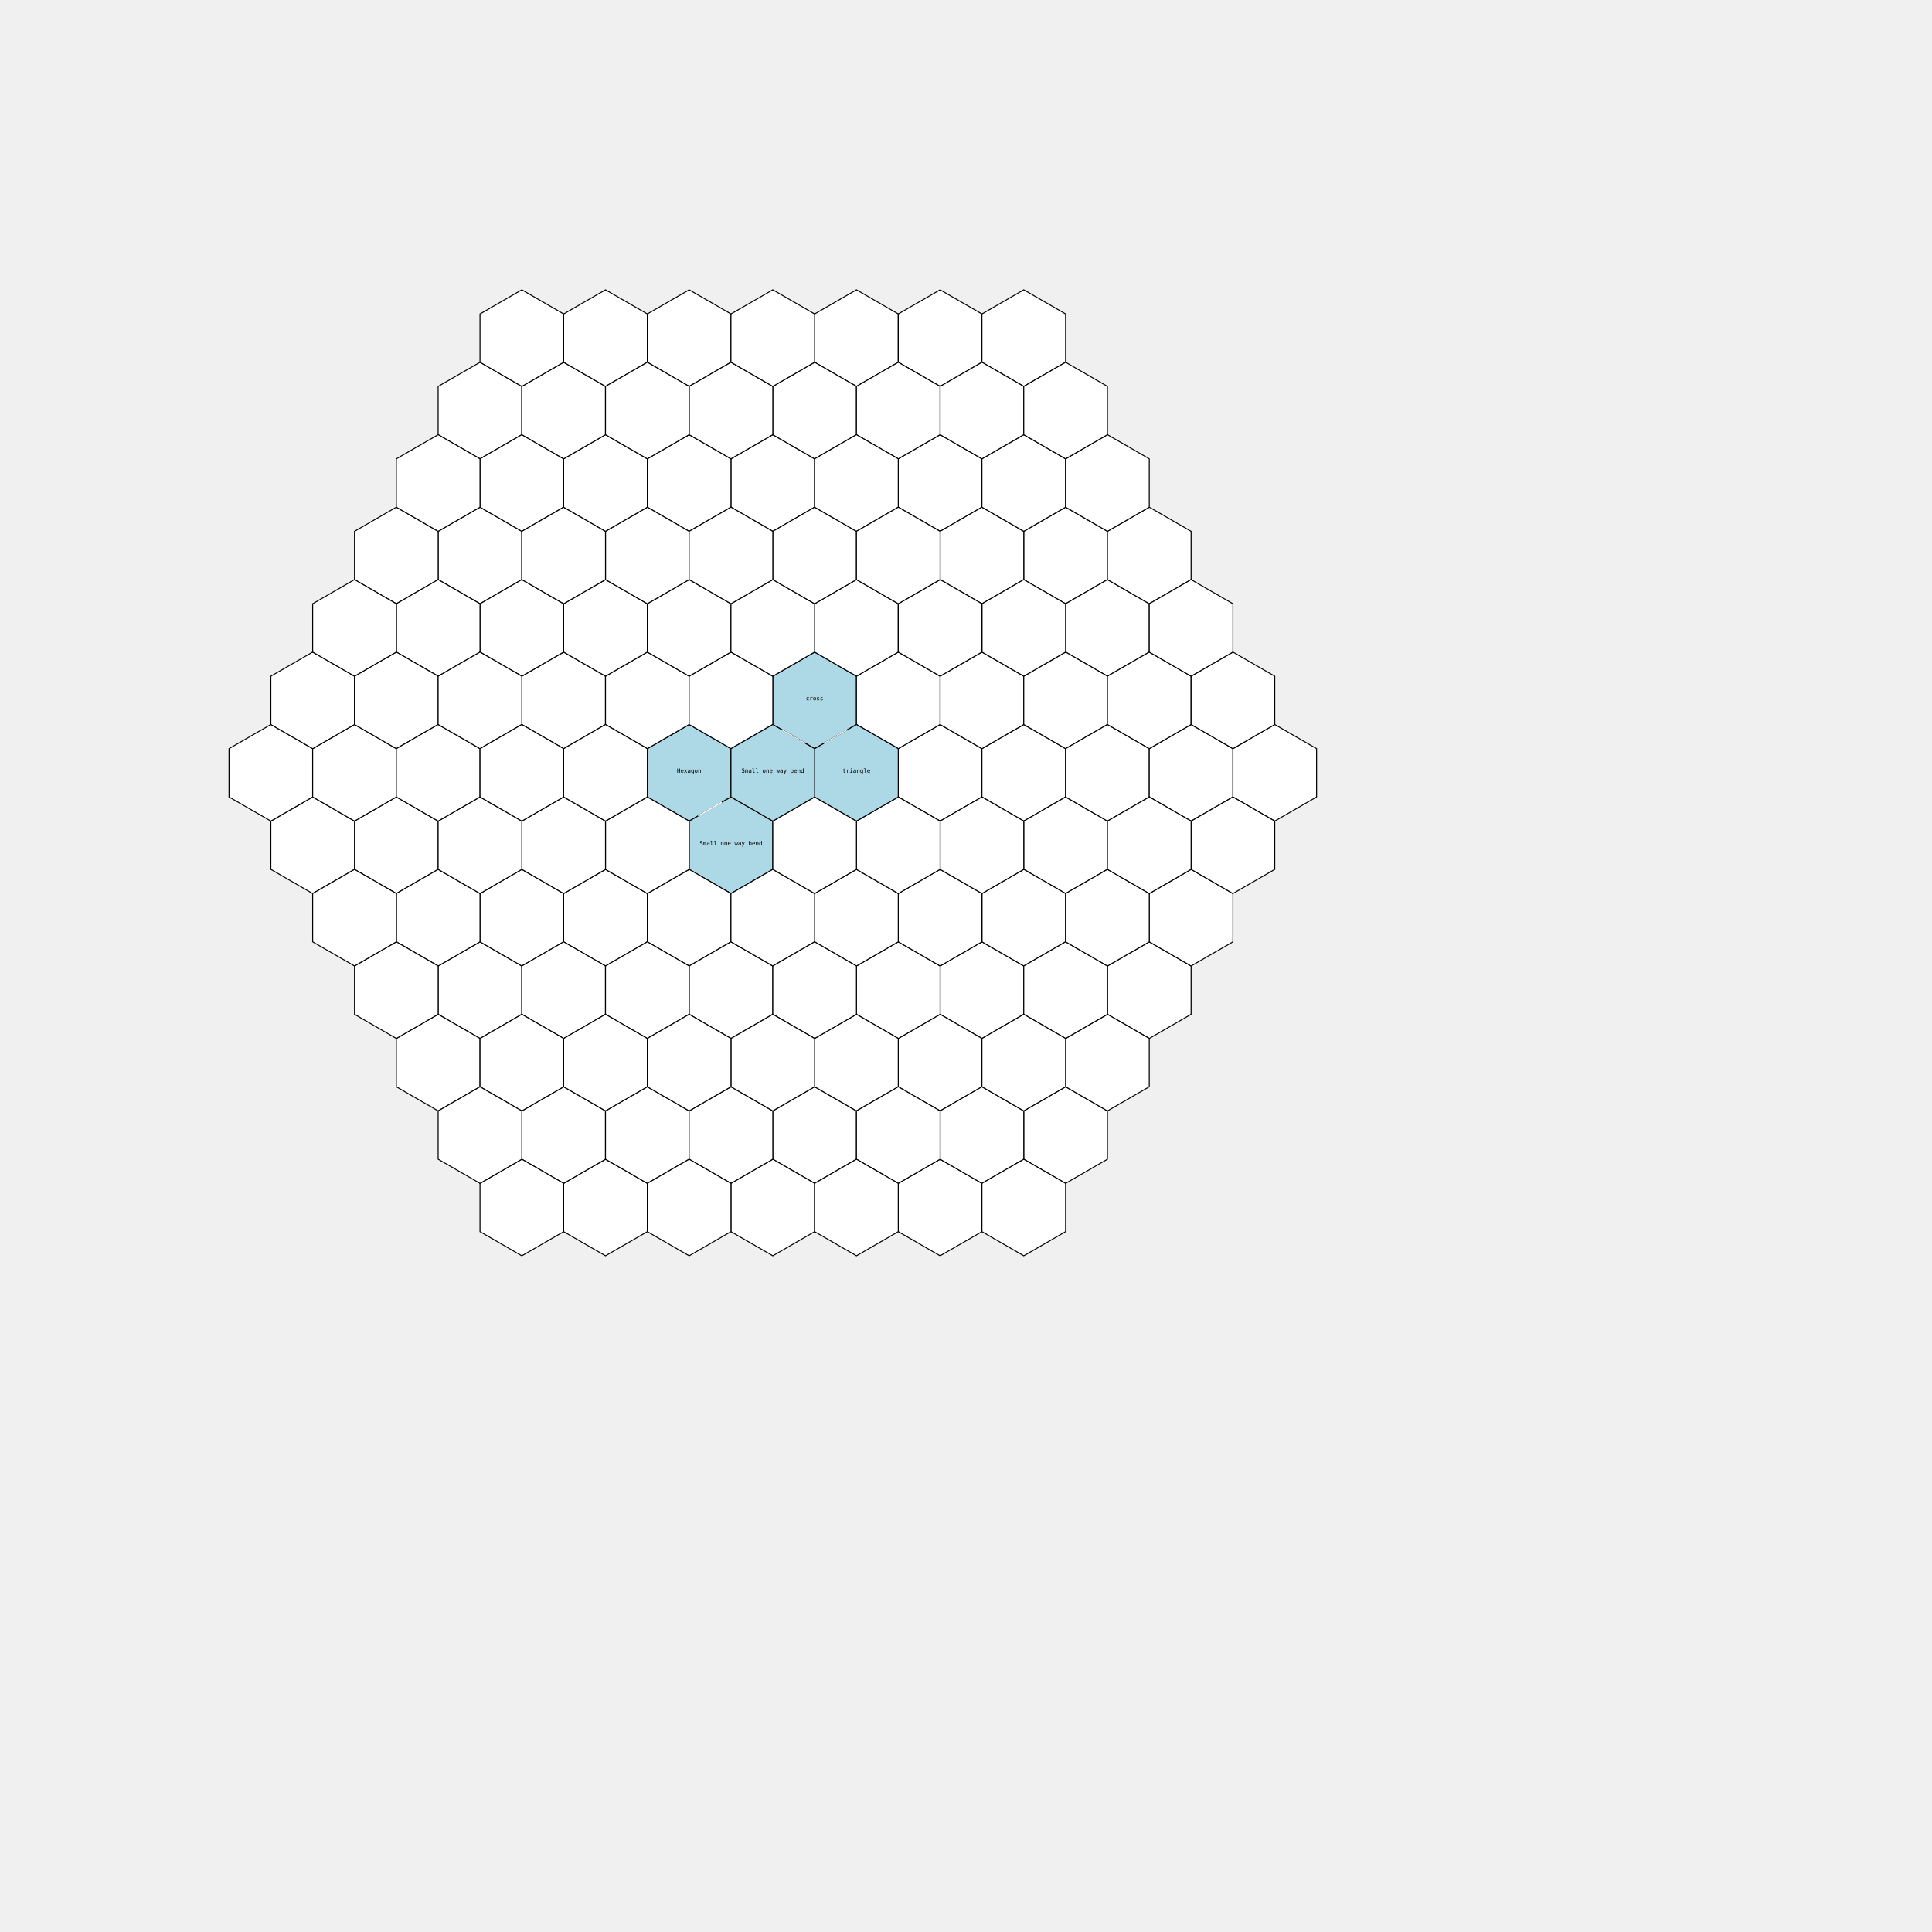
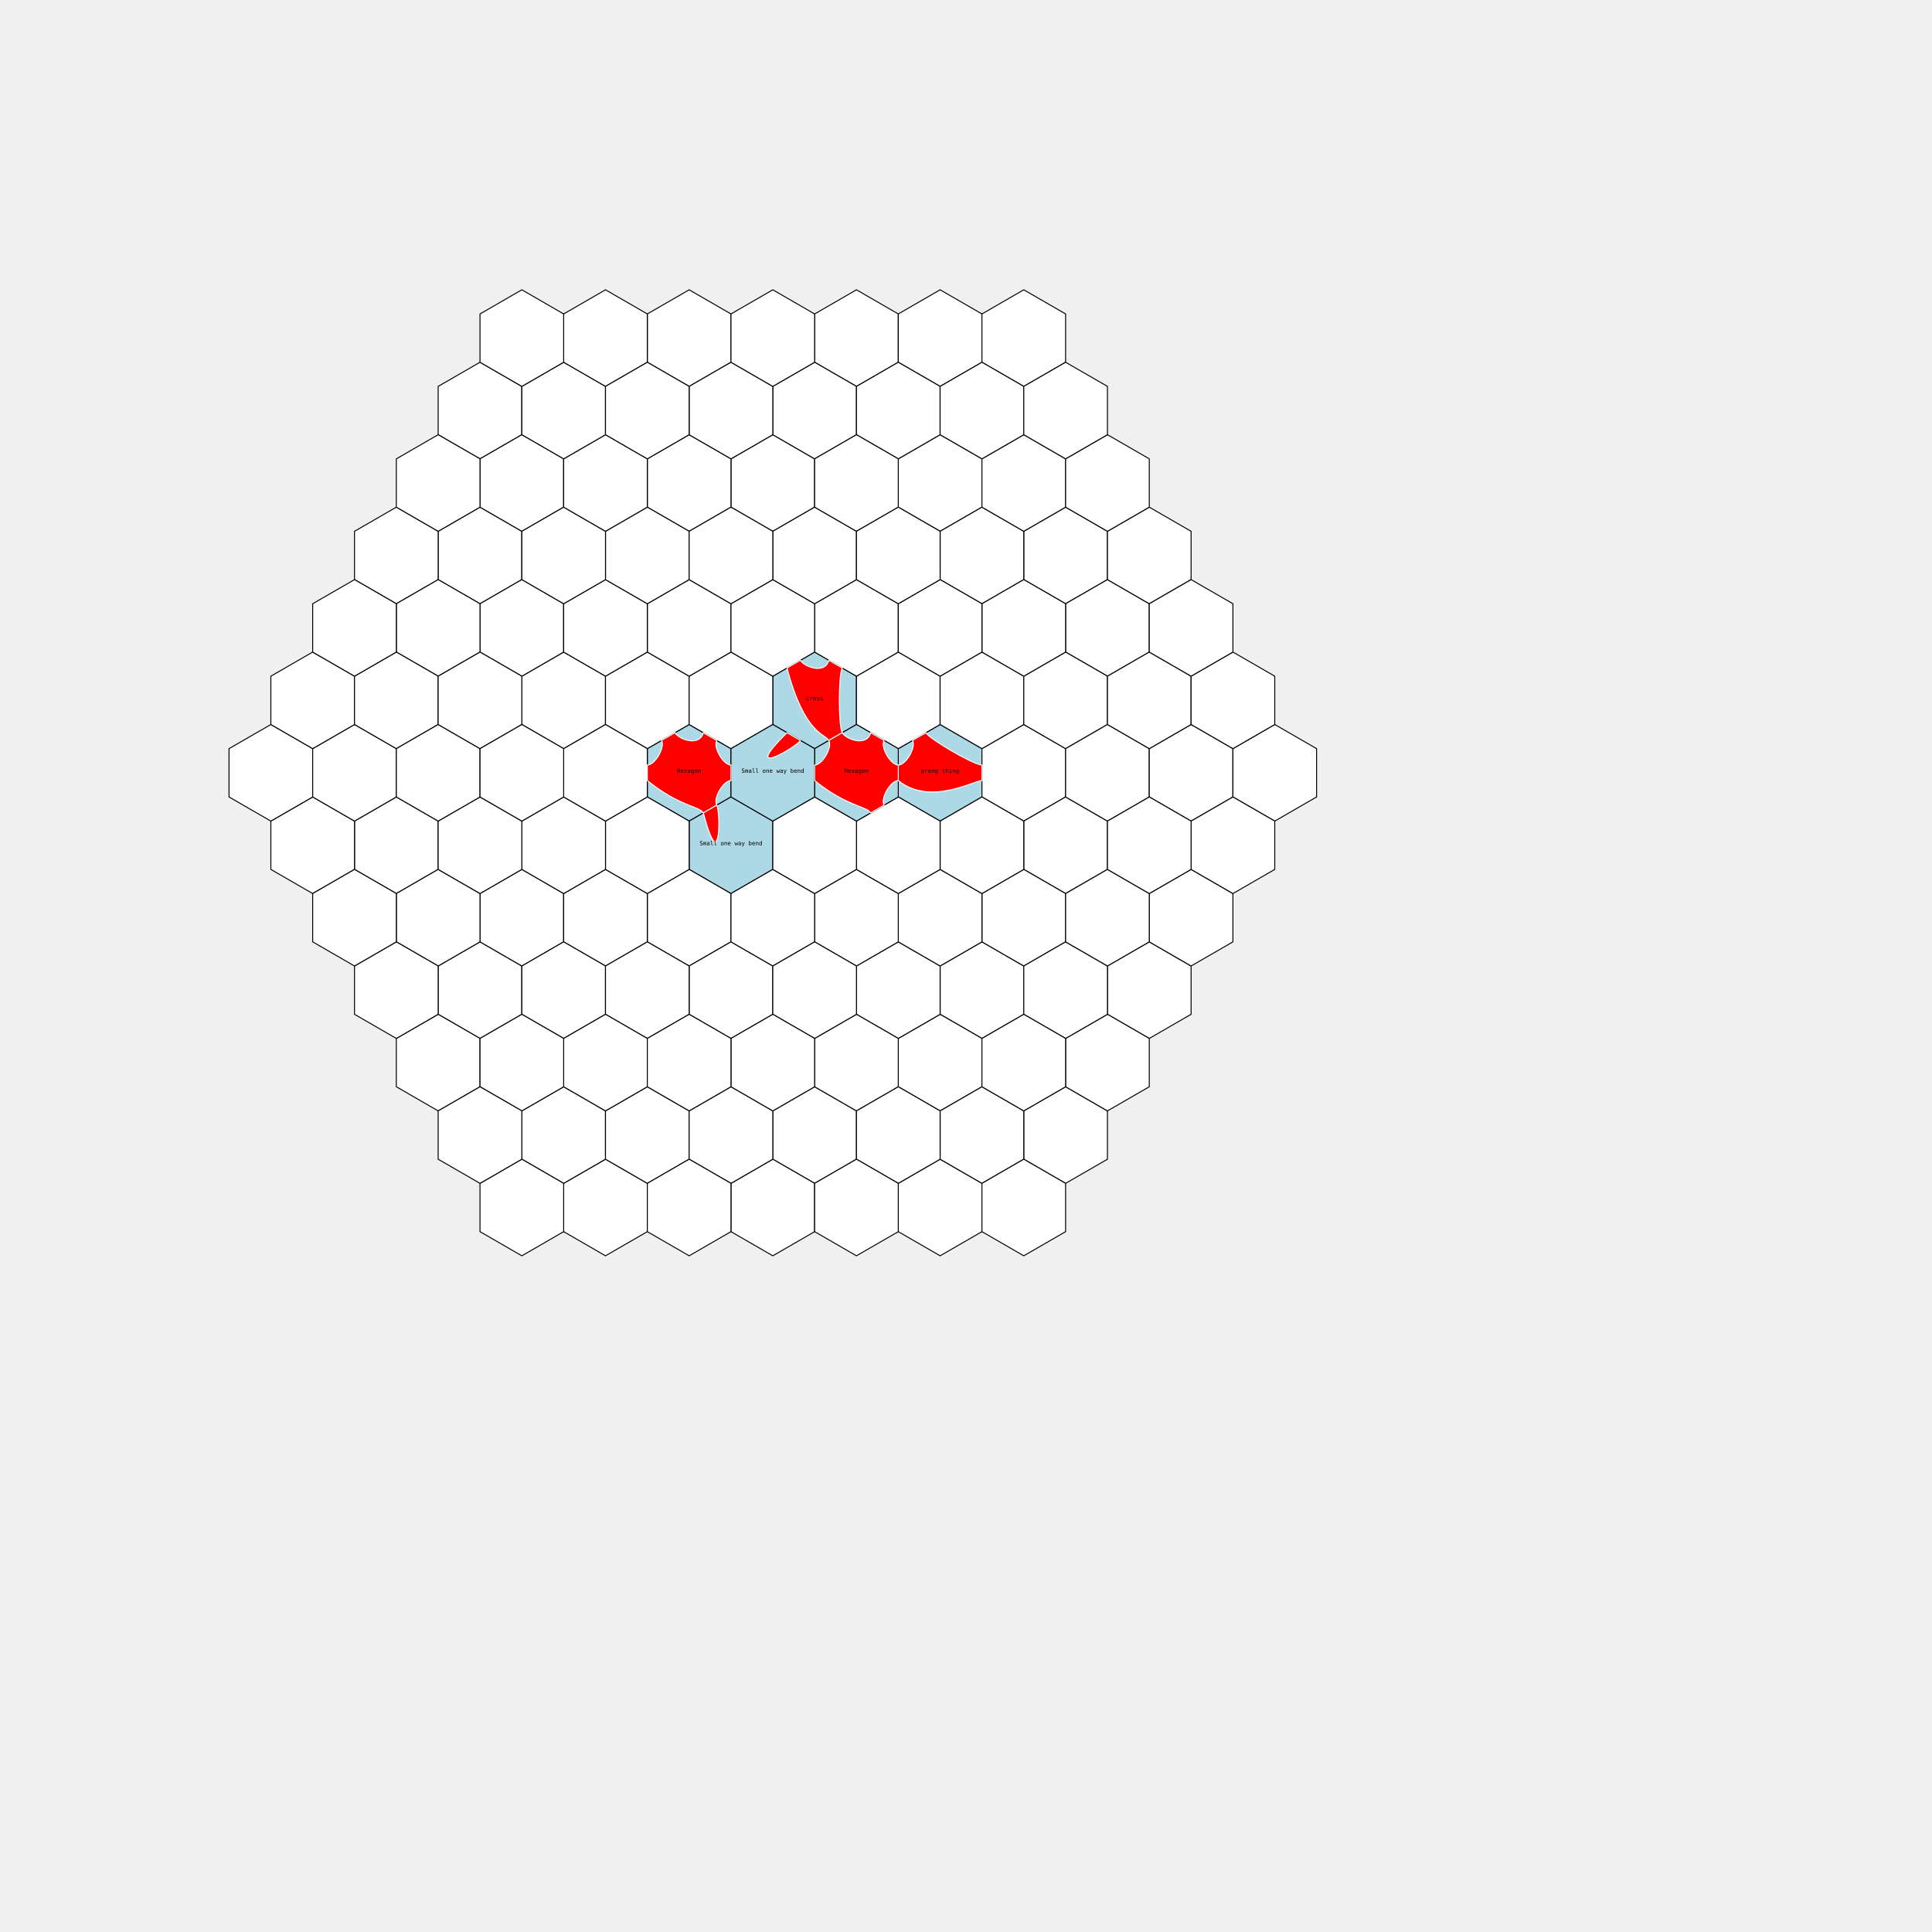
<svg xmlns="http://www.w3.org/2000/svg" width="1000px" height="1000px">
  <defs>
    <style type="text/css">
      path.white {
        fill: white;
        stroke: black;
        stroke-width: 0.5
      }

      path.shape-removed {
        fill: #FF5050;
        stroke: black;
        stroke-width: 0.5;
      }
      
      path.shape-new {
        fill: greenyellow;
        stroke: black;
        stroke-width: 0.5;
      }    

      path.blue {
        fill: lightblue;
        stroke: black;
        stroke-width: 0.5;
      }      
      
      path.shape {
        fill: red;
        stroke: white;
        stroke-width: 0.5;
      }      
      
      text {
        font-family: Monospace;
        fill: black;
        text-anchor: middle;
      }
      
    </style>
  </defs>
  <g transform="translate(400, 400) rotate(0)">
    <g id="MainLayer">
      <path id="Hexagon (7, 3)" class="white" d="M 151.55, -87.50 L 173.21, -100.00 L 173.21, -125.00 L 151.55, -137.50 L 129.90, -125.00 L 129.90, -100.00 z" />
      <path id="Hexagon (4, 4)" class="white" d="M 86.60, -125.00 L 108.25, -137.50 L 108.25, -162.50 L 86.60, -175.00 L 64.95, -162.50 L 64.95, -137.50 z" />
      <path id="Hexagon (-2, 0)" class="blue" d="M -43.30, 25.00 L -21.65, 12.50 L -21.65, -12.50 L -43.30, -25.00 L -64.95, -12.50 L -64.95, 12.50 z" />
      <path id="Hexagon (-7, -3)" class="white" d="M -151.55, 137.50 L -129.90, 125.00 L -129.90, 100.00 L -151.55, 87.50 L -173.21, 100.00 L -173.21, 125.00 z" />
      <path id="Hexagon (1, -5)" class="white" d="M 21.65, 212.50 L 43.30, 200.00 L 43.30, 175.00 L 21.65, 162.50 L 0.00, 175.00 L 0.00, 200.00 z" />
      <path id="Hexagon (-4, -6)" class="white" d="M -86.60, 250.00 L -64.95, 237.50 L -64.95, 212.50 L -86.60, 200.00 L -108.25, 212.50 L -108.25, 237.50 z" />
-       <path id="Hexagon (4, 0)" class="white" d="M 86.60, 25.00 L 108.25, 12.50 L 108.25, -12.50 L 86.60, -25.00 L 64.95, -12.50 L 64.95, 12.50 z" />
+       <path id="Hexagon (4, 0)" class="blue" d="M 86.60, 25.00 L 108.25, 12.50 L 108.25, -12.50 L 86.60, -25.00 L 64.95, -12.50 L 64.95, 12.50 z" />
      <path id="Hexagon (-9, -1)" class="white" d="M -194.86, 62.50 L -173.21, 50.00 L -173.21, 25.00 L -194.86, 12.50 L -216.51, 25.00 L -216.51, 50.00 z" />
      <path id="Hexagon (-5, 1)" class="white" d="M -108.25, -12.50 L -86.60, -25.00 L -86.60, -50.00 L -108.25, -62.50 L -129.90, -50.00 L -129.90, -25.00 z" />
      <path id="Hexagon (-5, -5)" class="white" d="M -108.25, 212.50 L -86.60, 200.00 L -86.60, 175.00 L -108.25, 162.50 L -129.90, 175.00 L -129.90, 200.00 z" />
      <path id="Hexagon (-8, -4)" class="white" d="M -173.21, 175.00 L -151.55, 162.50 L -151.55, 137.50 L -173.21, 125.00 L -194.86, 137.50 L -194.86, 162.50 z" />
      <path id="Hexagon (5, -3)" class="white" d="M 108.25, 137.50 L 129.90, 125.00 L 129.90, 100.00 L 108.25, 87.50 L 86.60, 100.00 L 86.60, 125.00 z" />
      <path id="Hexagon (0, 4)" class="white" d="M 0.00, -125.00 L 21.65, -137.50 L 21.65, -162.50 L 0.00, -175.00 L -21.65, -162.50 L -21.65, -137.50 z" />
      <path id="Hexagon (5, 3)" class="white" d="M 108.25, -87.50 L 129.90, -100.00 L 129.90, -125.00 L 108.25, -137.50 L 86.60, -125.00 L 86.60, -100.00 z" />
      <path id="Hexagon (1, 1)" class="blue" d="M 21.65, -12.50 L 43.30, -25.00 L 43.30, -50.00 L 21.65, -62.50 L 0.00, -50.00 L 0.00, -25.00 z" />
      <path id="Hexagon (-2, 6)" class="white" d="M -43.30, -200.00 L -21.65, -212.50 L -21.65, -237.50 L -43.30, -250.00 L -64.95, -237.50 L -64.95, -212.50 z" />
      <path id="Hexagon (2, 6)" class="white" d="M 43.30, -200.00 L 64.95, -212.50 L 64.95, -237.50 L 43.30, -250.00 L 21.65, -237.50 L 21.65, -212.50 z" />
      <path id="Hexagon (8, 2)" class="white" d="M 173.21, -50.00 L 194.86, -62.50 L 194.86, -87.50 L 173.21, -100.00 L 151.55, -87.50 L 151.55, -62.50 z" />
      <path id="Hexagon (-1, -1)" class="blue" d="M -21.65, 62.50 L 0.00, 50.00 L 0.00, 25.00 L -21.65, 12.50 L -43.30, 25.00 L -43.30, 50.00 z" />
      <path id="Hexagon (6, 0)" class="white" d="M 129.90, 25.00 L 151.55, 12.50 L 151.55, -12.50 L 129.90, -25.00 L 108.25, -12.50 L 108.25, 12.50 z" />
      <path id="Hexagon (-11, -1)" class="white" d="M -238.16, 62.50 L -216.51, 50.00 L -216.51, 25.00 L -238.16, 12.50 L -259.81, 25.00 L -259.81, 50.00 z" />
      <path id="Hexagon (-3, 1)" class="white" d="M -64.95, -12.50 L -43.30, -25.00 L -43.30, -50.00 L -64.95, -62.50 L -86.60, -50.00 L -86.60, -25.00 z" />
      <path id="Hexagon (4, -4)" class="white" d="M 86.60, 175.00 L 108.25, 162.50 L 108.25, 137.50 L 86.60, 125.00 L 64.95, 137.50 L 64.95, 162.50 z" />
      <path id="Hexagon (9, 3)" class="white" d="M 194.86, -87.50 L 216.51, -100.00 L 216.51, -125.00 L 194.86, -137.50 L 173.21, -125.00 L 173.21, -100.00 z" />
      <path id="Hexagon (-7, 3)" class="white" d="M -151.55, -87.50 L -129.90, -100.00 L -129.90, -125.00 L -151.55, -137.50 L -173.21, -125.00 L -173.21, -100.00 z" />
      <path id="Hexagon (4, -6)" class="white" d="M 86.60, 250.00 L 108.25, 237.50 L 108.25, 212.50 L 86.60, 200.00 L 64.95, 212.50 L 64.95, 237.50 z" />
      <path id="Hexagon (-7, 5)" class="white" d="M -151.55, -162.50 L -129.90, -175.00 L -129.90, -200.00 L -151.55, -212.50 L -173.21, -200.00 L -173.21, -175.00 z" />
      <path id="Hexagon (3, 1)" class="white" d="M 64.95, -12.50 L 86.60, -25.00 L 86.60, -50.00 L 64.95, -62.50 L 43.30, -50.00 L 43.30, -25.00 z" />
      <path id="Hexagon (-2, -2)" class="white" d="M -43.30, 100.00 L -21.65, 87.50 L -21.65, 62.50 L -43.30, 50.00 L -64.95, 62.50 L -64.95, 87.50 z" />
      <path id="Hexagon (-6, 2)" class="white" d="M -129.90, -50.00 L -108.25, -62.50 L -108.25, -87.50 L -129.90, -100.00 L -151.55, -87.50 L -151.55, -62.50 z" />
      <path id="Hexagon (9, -3)" class="white" d="M 194.86, 137.50 L 216.51, 125.00 L 216.51, 100.00 L 194.86, 87.50 L 173.21, 100.00 L 173.21, 125.00 z" />
      <path id="Hexagon (-6, -2)" class="white" d="M -129.90, 100.00 L -108.25, 87.50 L -108.25, 62.50 L -129.90, 50.00 L -151.55, 62.50 L -151.55, 87.50 z" />
      <path id="Hexagon (7, -5)" class="white" d="M 151.55, 212.50 L 173.21, 200.00 L 173.21, 175.00 L 151.55, 162.50 L 129.90, 175.00 L 129.90, 200.00 z" />
      <path id="Hexagon (-2, 4)" class="white" d="M -43.30, -125.00 L -21.65, -137.50 L -21.65, -162.50 L -43.30, -175.00 L -64.95, -162.50 L -64.95, -137.50 z" />
      <path id="Hexagon (0, -6)" class="white" d="M 0.00, 250.00 L 21.65, 237.50 L 21.65, 212.50 L 0.00, 200.00 L -21.65, 212.50 L -21.65, 237.50 z" />
      <path id="Hexagon (3, -3)" class="white" d="M 64.95, 137.50 L 86.60, 125.00 L 86.60, 100.00 L 64.95, 87.50 L 43.30, 100.00 L 43.30, 125.00 z" />
      <path id="Hexagon (-1, -3)" class="white" d="M -21.65, 137.50 L 0.00, 125.00 L 0.00, 100.00 L -21.65, 87.50 L -43.30, 100.00 L -43.30, 125.00 z" />
      <path id="Hexagon (-12, 0)" class="white" d="M -259.81, 25.00 L -238.16, 12.50 L -238.16, -12.50 L -259.81, -25.00 L -281.46, -12.50 L -281.46, 12.50 z" />
      <path id="Hexagon (7, -1)" class="white" d="M 151.55, 62.50 L 173.21, 50.00 L 173.21, 25.00 L 151.55, 12.50 L 129.90, 25.00 L 129.90, 50.00 z" />
      <path id="Hexagon (5, -5)" class="white" d="M 108.25, 212.50 L 129.90, 200.00 L 129.90, 175.00 L 108.25, 162.50 L 86.60, 175.00 L 86.60, 200.00 z" />
      <path id="Hexagon (5, 1)" class="white" d="M 108.25, -12.50 L 129.90, -25.00 L 129.90, -50.00 L 108.25, -62.50 L 86.60, -50.00 L 86.60, -25.00 z" />
      <path id="Hexagon (6, -2)" class="white" d="M 129.90, 100.00 L 151.55, 87.50 L 151.55, 62.50 L 129.90, 50.00 L 108.25, 62.50 L 108.25, 87.50 z" />
      <path id="Hexagon (4, -2)" class="white" d="M 86.60, 100.00 L 108.25, 87.50 L 108.25, 62.50 L 86.60, 50.00 L 64.95, 62.50 L 64.95, 87.50 z" />
      <path id="Hexagon (-1, 1)" class="white" d="M -21.65, -12.50 L 0.00, -25.00 L 0.00, -50.00 L -21.65, -62.50 L -43.30, -50.00 L -43.30, -25.00 z" />
      <path id="Hexagon (-9, 3)" class="white" d="M -194.86, -87.50 L -173.21, -100.00 L -173.21, -125.00 L -194.86, -137.50 L -216.51, -125.00 L -216.51, -100.00 z" />
      <path id="Hexagon (8, -4)" class="white" d="M 173.21, 175.00 L 194.86, 162.50 L 194.86, 137.50 L 173.21, 125.00 L 151.55, 137.50 L 151.55, 162.50 z" />
      <path id="Hexagon (1, 5)" class="white" d="M 21.65, -162.50 L 43.30, -175.00 L 43.30, -200.00 L 21.65, -212.50 L 0.00, -200.00 L 0.00, -175.00 z" />
      <path id="Hexagon (-8, 2)" class="white" d="M -173.21, -50.00 L -151.55, -62.50 L -151.55, -87.50 L -173.21, -100.00 L -194.86, -87.50 L -194.86, -62.50 z" />
      <path id="Hexagon (2, 2)" class="white" d="M 43.30, -50.00 L 64.95, -62.50 L 64.95, -87.50 L 43.30, -100.00 L 21.65, -87.50 L 21.65, -62.50 z" />
      <path id="Hexagon (7, -3)" class="white" d="M 151.55, 137.50 L 173.21, 125.00 L 173.21, 100.00 L 151.55, 87.50 L 129.90, 100.00 L 129.90, 125.00 z" />
      <path id="Hexagon (-10, 0)" class="white" d="M -216.51, 25.00 L -194.86, 12.50 L -194.86, -12.50 L -216.51, -25.00 L -238.16, -12.50 L -238.16, 12.50 z" />
      <path id="Hexagon (5, -1)" class="white" d="M 108.25, 62.50 L 129.90, 50.00 L 129.90, 25.00 L 108.25, 12.50 L 86.60, 25.00 L 86.60, 50.00 z" />
      <path id="Hexagon (6, 4)" class="white" d="M 129.90, -125.00 L 151.55, -137.50 L 151.55, -162.50 L 129.90, -175.00 L 108.25, -162.50 L 108.25, -137.50 z" />
      <path id="Hexagon (2, -2)" class="white" d="M 43.30, 100.00 L 64.95, 87.50 L 64.95, 62.50 L 43.30, 50.00 L 21.65, 62.50 L 21.65, 87.50 z" />
      <path id="Hexagon (7, 1)" class="white" d="M 151.55, -12.50 L 173.21, -25.00 L 173.21, -50.00 L 151.55, -62.50 L 129.90, -50.00 L 129.90, -25.00 z" />
      <path id="Hexagon (-2, 2)" class="white" d="M -43.30, -50.00 L -21.65, -62.50 L -21.65, -87.50 L -43.30, -100.00 L -64.95, -87.50 L -64.95, -62.50 z" />
      <path id="Hexagon (-3, -5)" class="white" d="M -64.95, 212.50 L -43.30, 200.00 L -43.30, 175.00 L -64.95, 162.50 L -86.60, 175.00 L -86.60, 200.00 z" />
      <path id="Hexagon (-1, -5)" class="white" d="M -21.65, 212.50 L 0.00, 200.00 L 0.00, 175.00 L -21.65, 162.50 L -43.30, 175.00 L -43.30, 200.00 z" />
      <path id="Hexagon (-4, -2)" class="white" d="M -86.60, 100.00 L -64.95, 87.50 L -64.95, 62.50 L -86.60, 50.00 L -108.25, 62.50 L -108.25, 87.50 z" />
      <path id="Hexagon (3, -1)" class="white" d="M 64.95, 62.50 L 86.60, 50.00 L 86.60, 25.00 L 64.95, 12.50 L 43.30, 25.00 L 43.30, 50.00 z" />
      <path id="Hexagon (0, -2)" class="white" d="M 0.00, 100.00 L 21.65, 87.50 L 21.65, 62.50 L 0.00, 50.00 L -21.65, 62.50 L -21.65, 87.50 z" />
      <path id="Hexagon (0, 2)" class="white" d="M 0.00, -50.00 L 21.65, -62.50 L 21.65, -87.50 L 0.00, -100.00 L -21.65, -87.50 L -21.65, -62.50 z" />
      <path id="Hexagon (1, 3)" class="white" d="M 21.65, -87.50 L 43.30, -100.00 L 43.30, -125.00 L 21.65, -137.50 L 0.00, -125.00 L 0.00, -100.00 z" />
      <path id="Hexagon (-3, -1)" class="white" d="M -64.95, 62.50 L -43.30, 50.00 L -43.30, 25.00 L -64.95, 12.50 L -86.60, 25.00 L -86.60, 50.00 z" />
      <path id="Hexagon (-11, 1)" class="white" d="M -238.16, -12.50 L -216.51, -25.00 L -216.51, -50.00 L -238.16, -62.50 L -259.81, -50.00 L -259.81, -25.00 z" />
      <path id="Hexagon (8, 0)" class="white" d="M 173.21, 25.00 L 194.86, 12.50 L 194.86, -12.50 L 173.21, -25.00 L 151.55, -12.50 L 151.55, 12.50 z" />
      <path id="Hexagon (4, 6)" class="white" d="M 86.60, -200.00 L 108.25, -212.50 L 108.25, -237.50 L 86.60, -250.00 L 64.95, -237.50 L 64.95, -212.50 z" />
      <path id="Hexagon (-4, 2)" class="white" d="M -86.60, -50.00 L -64.95, -62.50 L -64.95, -87.50 L -86.60, -100.00 L -108.25, -87.50 L -108.25, -62.50 z" />
      <path id="Hexagon (6, 2)" class="white" d="M 129.90, -50.00 L 151.55, -62.50 L 151.55, -87.50 L 129.90, -100.00 L 108.25, -87.50 L 108.25, -62.50 z" />
      <path id="Hexagon (-1, 5)" class="white" d="M -21.65, -162.50 L 0.00, -175.00 L 0.00, -200.00 L -21.65, -212.50 L -43.30, -200.00 L -43.30, -175.00 z" />
      <path id="Hexagon (-3, 3)" class="white" d="M -64.95, -87.50 L -43.30, -100.00 L -43.30, -125.00 L -64.95, -137.50 L -86.60, -125.00 L -86.60, -100.00 z" />
      <path id="Hexagon (1, -1)" class="white" d="M 21.65, 62.50 L 43.30, 50.00 L 43.30, 25.00 L 21.65, 12.50 L 0.00, 25.00 L 0.00, 50.00 z" />
      <path id="Hexagon (6, 6)" class="white" d="M 129.90, -200.00 L 151.55, -212.50 L 151.55, -237.50 L 129.90, -250.00 L 108.25, -237.50 L 108.25, -212.50 z" />
      <path id="Hexagon (2, -4)" class="white" d="M 43.30, 175.00 L 64.95, 162.50 L 64.95, 137.50 L 43.30, 125.00 L 21.65, 137.50 L 21.65, 162.50 z" />
      <path id="Hexagon (3, -5)" class="white" d="M 64.95, 212.50 L 86.60, 200.00 L 86.60, 175.00 L 64.95, 162.50 L 43.30, 175.00 L 43.30, 200.00 z" />
      <path id="Hexagon (-6, 4)" class="white" d="M -129.90, -125.00 L -108.25, -137.50 L -108.25, -162.50 L -129.90, -175.00 L -151.55, -162.50 L -151.55, -137.50 z" />
      <path id="Hexagon (-5, -1)" class="white" d="M -108.25, 62.50 L -86.60, 50.00 L -86.60, 25.00 L -108.25, 12.50 L -129.90, 25.00 L -129.90, 50.00 z" />
      <path id="Hexagon (-9, 1)" class="white" d="M -194.86, -12.50 L -173.21, -25.00 L -173.21, -50.00 L -194.86, -62.50 L -216.51, -50.00 L -216.51, -25.00 z" />
      <path id="Hexagon (10, 0)" class="white" d="M 216.51, 25.00 L 238.16, 12.50 L 238.16, -12.50 L 216.51, -25.00 L 194.86, -12.50 L 194.86, 12.50 z" />
      <path id="Hexagon (3, 5)" class="white" d="M 64.95, -162.50 L 86.60, -175.00 L 86.60, -200.00 L 64.95, -212.50 L 43.30, -200.00 L 43.30, -175.00 z" />
      <path id="Hexagon (2, -6)" class="white" d="M 43.30, 250.00 L 64.95, 237.50 L 64.95, 212.50 L 43.30, 200.00 L 21.65, 212.50 L 21.65, 237.50 z" />
      <path id="Hexagon (-8, -2)" class="white" d="M -173.21, 100.00 L -151.55, 87.50 L -151.55, 62.50 L -173.21, 50.00 L -194.86, 62.50 L -194.86, 87.50 z" />
      <path id="Hexagon (5, 5)" class="white" d="M 108.25, -162.50 L 129.90, -175.00 L 129.90, -200.00 L 108.25, -212.50 L 86.60, -200.00 L 86.60, -175.00 z" />
      <path id="Hexagon (4, 2)" class="white" d="M 86.60, -50.00 L 108.25, -62.50 L 108.25, -87.50 L 86.60, -100.00 L 64.95, -87.50 L 64.95, -62.50 z" />
      <path id="Hexagon (-5, 3)" class="white" d="M -108.25, -87.50 L -86.60, -100.00 L -86.60, -125.00 L -108.25, -137.50 L -129.90, -125.00 L -129.90, -100.00 z" />
      <path id="Hexagon (-5, -3)" class="white" d="M -108.25, 137.50 L -86.60, 125.00 L -86.60, 100.00 L -108.25, 87.50 L -129.90, 100.00 L -129.90, 125.00 z" />
      <path id="Hexagon (-4, 4)" class="white" d="M -86.60, -125.00 L -64.95, -137.50 L -64.95, -162.50 L -86.60, -175.00 L -108.25, -162.50 L -108.25, -137.50 z" />
      <path id="Hexagon (-7, -1)" class="white" d="M -151.55, 62.50 L -129.90, 50.00 L -129.90, 25.00 L -151.55, 12.50 L -173.21, 25.00 L -173.21, 50.00 z" />
      <path id="Hexagon (12, 0)" class="white" d="M 259.81, 25.00 L 281.46, 12.50 L 281.46, -12.50 L 259.81, -25.00 L 238.16, -12.50 L 238.16, 12.50 z" />
      <path id="Hexagon (-1, 3)" class="white" d="M -21.65, -87.50 L 0.00, -100.00 L 0.00, -125.00 L -21.65, -137.50 L -43.30, -125.00 L -43.30, -100.00 z" />
      <path id="Hexagon (10, -2)" class="white" d="M 216.51, 100.00 L 238.16, 87.50 L 238.16, 62.50 L 216.51, 50.00 L 194.86, 62.50 L 194.86, 87.50 z" />
      <path id="Hexagon (0, 6)" class="white" d="M 0.00, -200.00 L 21.65, -212.50 L 21.65, -237.50 L 0.00, -250.00 L -21.65, -237.50 L -21.65, -212.50 z" />
      <path id="Hexagon (-8, 0)" class="white" d="M -173.21, 25.00 L -151.55, 12.50 L -151.55, -12.50 L -173.21, -25.00 L -194.86, -12.50 L -194.86, 12.50 z" />
      <path id="Hexagon (2, 4)" class="white" d="M 43.30, -125.00 L 64.95, -137.50 L 64.95, -162.50 L 43.30, -175.00 L 21.65, -162.50 L 21.65, -137.50 z" />
      <path id="Hexagon (8, 4)" class="white" d="M 173.21, -125.00 L 194.86, -137.50 L 194.86, -162.50 L 173.21, -175.00 L 151.55, -162.50 L 151.55, -137.50 z" />
      <path id="Hexagon (-10, 2)" class="white" d="M -216.51, -50.00 L -194.86, -62.50 L -194.86, -87.50 L -216.51, -100.00 L -238.16, -87.50 L -238.16, -62.50 z" />
      <path id="Hexagon (9, 1)" class="white" d="M 194.86, -12.50 L 216.51, -25.00 L 216.51, -50.00 L 194.86, -62.50 L 173.21, -50.00 L 173.21, -25.00 z" />
      <path id="Hexagon (-6, -6)" class="white" d="M -129.90, 250.00 L -108.25, 237.50 L -108.25, 212.50 L -129.90, 200.00 L -151.55, 212.50 L -151.55, 237.50 z" />
      <path id="Hexagon (-5, 5)" class="white" d="M -108.25, -162.50 L -86.60, -175.00 L -86.60, -200.00 L -108.25, -212.50 L -129.90, -200.00 L -129.90, -175.00 z" />
      <path id="Hexagon (-2, -6)" class="white" d="M -43.30, 250.00 L -21.65, 237.50 L -21.65, 212.50 L -43.30, 200.00 L -64.95, 212.50 L -64.95, 237.50 z" />
      <path id="Hexagon (-9, -3)" class="white" d="M -194.86, 137.50 L -173.21, 125.00 L -173.21, 100.00 L -194.86, 87.50 L -216.51, 100.00 L -216.51, 125.00 z" />
      <path id="Hexagon (6, -6)" class="white" d="M 129.90, 250.00 L 151.55, 237.50 L 151.55, 212.50 L 129.90, 200.00 L 108.25, 212.50 L 108.25, 237.50 z" />
      <path id="Hexagon (7, 5)" class="white" d="M 151.55, -162.50 L 173.21, -175.00 L 173.21, -200.00 L 151.55, -212.50 L 129.90, -200.00 L 129.90, -175.00 z" />
      <path id="Hexagon (-3, -3)" class="white" d="M -64.95, 137.50 L -43.30, 125.00 L -43.30, 100.00 L -64.95, 87.50 L -86.60, 100.00 L -86.60, 125.00 z" />
      <path id="Hexagon (11, -1)" class="white" d="M 238.16, 62.50 L 259.81, 50.00 L 259.81, 25.00 L 238.16, 12.50 L 216.51, 25.00 L 216.51, 50.00 z" />
      <path id="Hexagon (2, 0)" class="blue" d="M 43.30, 25.00 L 64.95, 12.50 L 64.95, -12.50 L 43.30, -25.00 L 21.65, -12.50 L 21.65, 12.50 z" />
      <path id="Hexagon (6, -4)" class="white" d="M 129.90, 175.00 L 151.55, 162.50 L 151.55, 137.50 L 129.90, 125.00 L 108.25, 137.50 L 108.25, 162.50 z" />
      <path id="Hexagon (-4, -4)" class="white" d="M -86.60, 175.00 L -64.95, 162.50 L -64.95, 137.50 L -86.60, 125.00 L -108.25, 137.50 L -108.25, 162.50 z" />
      <path id="Hexagon (-4, 6)" class="white" d="M -86.60, -200.00 L -64.95, -212.50 L -64.95, -237.50 L -86.60, -250.00 L -108.25, -237.50 L -108.25, -212.50 z" />
      <path id="Hexagon (8, -2)" class="white" d="M 173.21, 100.00 L 194.86, 87.50 L 194.86, 62.50 L 173.21, 50.00 L 151.55, 62.50 L 151.55, 87.50 z" />
      <path id="Hexagon (11, 1)" class="white" d="M 238.16, -12.50 L 259.81, -25.00 L 259.81, -50.00 L 238.16, -62.50 L 216.51, -50.00 L 216.51, -25.00 z" />
      <path id="Hexagon (1, -3)" class="white" d="M 21.65, 137.50 L 43.30, 125.00 L 43.30, 100.00 L 21.65, 87.50 L 0.00, 100.00 L 0.00, 125.00 z" />
      <path id="Hexagon (0, -4)" class="white" d="M 0.00, 175.00 L 21.65, 162.50 L 21.65, 137.50 L 0.00, 125.00 L -21.65, 137.50 L -21.65, 162.50 z" />
      <path id="Hexagon (0, 0)" class="blue" d="M 0.00, 25.00 L 21.65, 12.50 L 21.65, -12.50 L 0.00, -25.00 L -21.65, -12.50 L -21.65, 12.50 z" />
      <path id="Hexagon (-6, -4)" class="white" d="M -129.90, 175.00 L -108.25, 162.50 L -108.25, 137.50 L -129.90, 125.00 L -151.55, 137.50 L -151.55, 162.50 z" />
      <path id="Hexagon (9, -1)" class="white" d="M 194.86, 62.50 L 216.51, 50.00 L 216.51, 25.00 L 194.86, 12.50 L 173.21, 25.00 L 173.21, 50.00 z" />
      <path id="Hexagon (-4, 0)" class="white" d="M -86.60, 25.00 L -64.95, 12.50 L -64.95, -12.50 L -86.60, -25.00 L -108.25, -12.50 L -108.25, 12.50 z" />
      <path id="Hexagon (-3, 5)" class="white" d="M -64.95, -162.50 L -43.30, -175.00 L -43.30, -200.00 L -64.95, -212.50 L -86.60, -200.00 L -86.60, -175.00 z" />
      <path id="Hexagon (3, 3)" class="white" d="M 64.95, -87.50 L 86.60, -100.00 L 86.60, -125.00 L 64.95, -137.50 L 43.30, -125.00 L 43.30, -100.00 z" />
      <path id="Hexagon (-6, 6)" class="white" d="M -129.90, -200.00 L -108.25, -212.50 L -108.25, -237.50 L -129.90, -250.00 L -151.55, -237.50 L -151.55, -212.50 z" />
      <path id="Hexagon (-8, 4)" class="white" d="M -173.21, -125.00 L -151.55, -137.50 L -151.55, -162.50 L -173.21, -175.00 L -194.86, -162.50 L -194.86, -137.50 z" />
      <path id="Hexagon (-2, -4)" class="white" d="M -43.30, 175.00 L -21.65, 162.50 L -21.65, 137.50 L -43.30, 125.00 L -64.95, 137.50 L -64.95, 162.50 z" />
      <path id="Hexagon (-7, -5)" class="white" d="M -151.55, 212.50 L -129.90, 200.00 L -129.90, 175.00 L -151.55, 162.50 L -173.21, 175.00 L -173.21, 200.00 z" />
      <path id="Hexagon (-7, 1)" class="white" d="M -151.55, -12.50 L -129.90, -25.00 L -129.90, -50.00 L -151.55, -62.50 L -173.21, -50.00 L -173.21, -25.00 z" />
      <path id="Hexagon (-6, 0)" class="white" d="M -129.90, 25.00 L -108.25, 12.50 L -108.25, -12.50 L -129.90, -25.00 L -151.55, -12.50 L -151.55, 12.50 z" />
      <path id="Hexagon (10, 2)" class="white" d="M 216.51, -50.00 L 238.16, -62.50 L 238.16, -87.50 L 216.51, -100.00 L 194.86, -87.50 L 194.86, -62.50 z" />
      <path id="Hexagon (-10, -2)" class="white" d="M -216.51, 100.00 L -194.86, 87.50 L -194.86, 62.50 L -216.51, 50.00 L -238.16, 62.50 L -238.16, 87.50 z" />
      <g transform="translate(-43.30, -0.00)">
-         <path id="Hexagon" class="shape" d="M 4.763, 22.25 L 16.887, 15.2 z" />
+         <path id="Hexagon" class="shape" d="M 7.36, 20.75 L 14.29, 16.75 C 12.29, 13.29 17.65, 4.00 21.65, 4.00 L 21.65, -4.00 C 17.65, -4.00 12.29, -13.29 14.29, -16.75 L 7.36, -20.75 C 5.36, -13.29 -5.36, -17.29 -7.36, -20.75 L -14.29, -16.75 C -12.29, -13.29 -17.65, -4.00 -21.65, -4.00 L -21.65, 4.00 C -5.36, 17.29 5.36, 17.29 7.36, 20.75 z " />
        <text font-size="3">
            Hexagon
          </text>
      </g>
+       <g transform="translate(86.60, -0.00)">
+         <path id="prang thing" class="shape" d="M 21.65, 4.00 L 21.65, -4.00 C 17.65, -4.00 -5.36, -17.29 -7.36, -20.75 L -14.29, -16.75 C -12.29, -13.29 -17.65, -4.00 -21.65, -4.00 L -21.65, 4.00 C -5.36, 17.29 17.65, 4.00 21.65, 4.00 z " />
+         <text font-size="3">
+             prang thing
+           </text>
+       </g>
      <g transform="translate(21.65, -37.50)">
-         <path id="cross" class="shape" d="M 4.763, 22.25 L 16.887, 15.2 z" />
+         <path id="cross" class="shape" d="M 7.36, 20.75 L 14.29, 16.75 C 12.29, 13.29 12.29, -13.29 14.29, -16.75 L 7.36, -20.75 C 5.36, -13.29 -5.36, -17.29 -7.36, -20.75 L -14.29, -16.75 C -5.36, 17.29 5.36, 17.29 7.36, 20.75 z " />
        <text font-size="3">
            cross
          </text>
      </g>
      <g transform="translate(-21.65, 37.50)">
-         <path id="Small one way bend" class="shape" d="M -4.763, -22.25 L -16.887, -15.2 z" />
+         <path id="Small one way bend" class="shape" d="M -7.36, -20.75 L -14.29, -16.75 C -5.36, 17.29 -5.36, -17.29 -7.36, -20.75 z " />
        <text font-size="3">
            Small one way bend
          </text>
      </g>
      <g transform="translate(43.30, -0.00)">
-         <path id="triangle" class="shape" d="M 21.651, 7 L 21.651, - z" />
-         <text font-size="3">
-             triangle
+         <path id="Hexagon" class="shape" d="M 7.36, 20.75 L 14.29, 16.75 C 12.29, 13.29 17.65, 4.00 21.65, 4.00 L 21.65, -4.00 C 17.65, -4.00 12.29, -13.29 14.29, -16.75 L 7.36, -20.75 C 5.36, -13.29 -5.36, -17.29 -7.36, -20.75 L -14.29, -16.75 C -12.29, -13.29 -17.65, -4.00 -21.65, -4.00 L -21.65, 4.00 C -5.36, 17.29 5.36, 17.29 7.36, 20.75 z " />
+         <text font-size="3">
+             Hexagon
          </text>
      </g>
      <g transform="translate(0.00, -0.00)">
-         <path id="Small one way bend" class="shape" d="M 16.887, -15.25 L 4.763, -22.2 z" />
+         <path id="Small one way bend" class="shape" d="M 14.29, -16.75 L 7.36, -20.75 C -17.65, 4.00 12.29, -13.29 14.29, -16.75 z " />
        <text font-size="3">
            Small one way bend
          </text>
      </g>
    </g>
  </g>
</svg>
